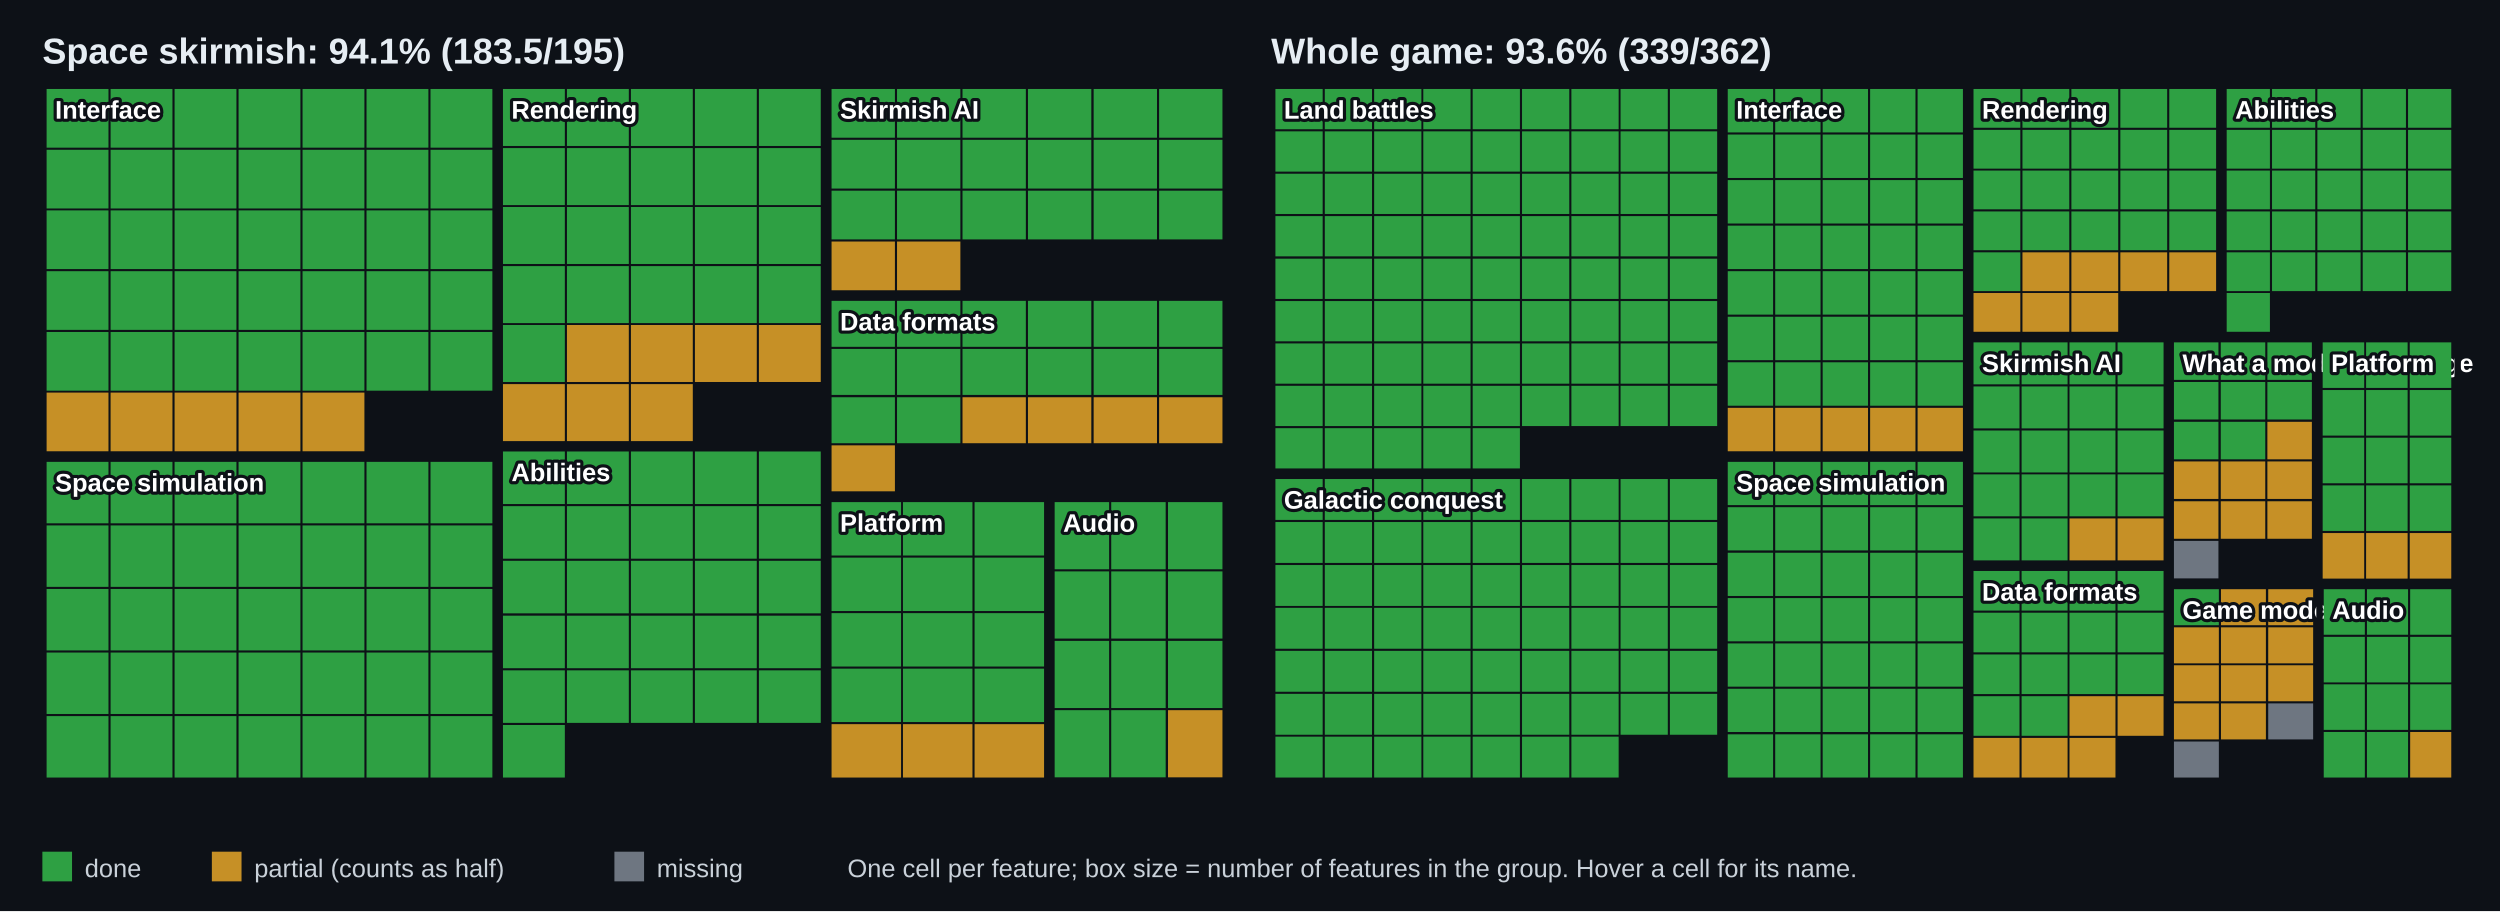
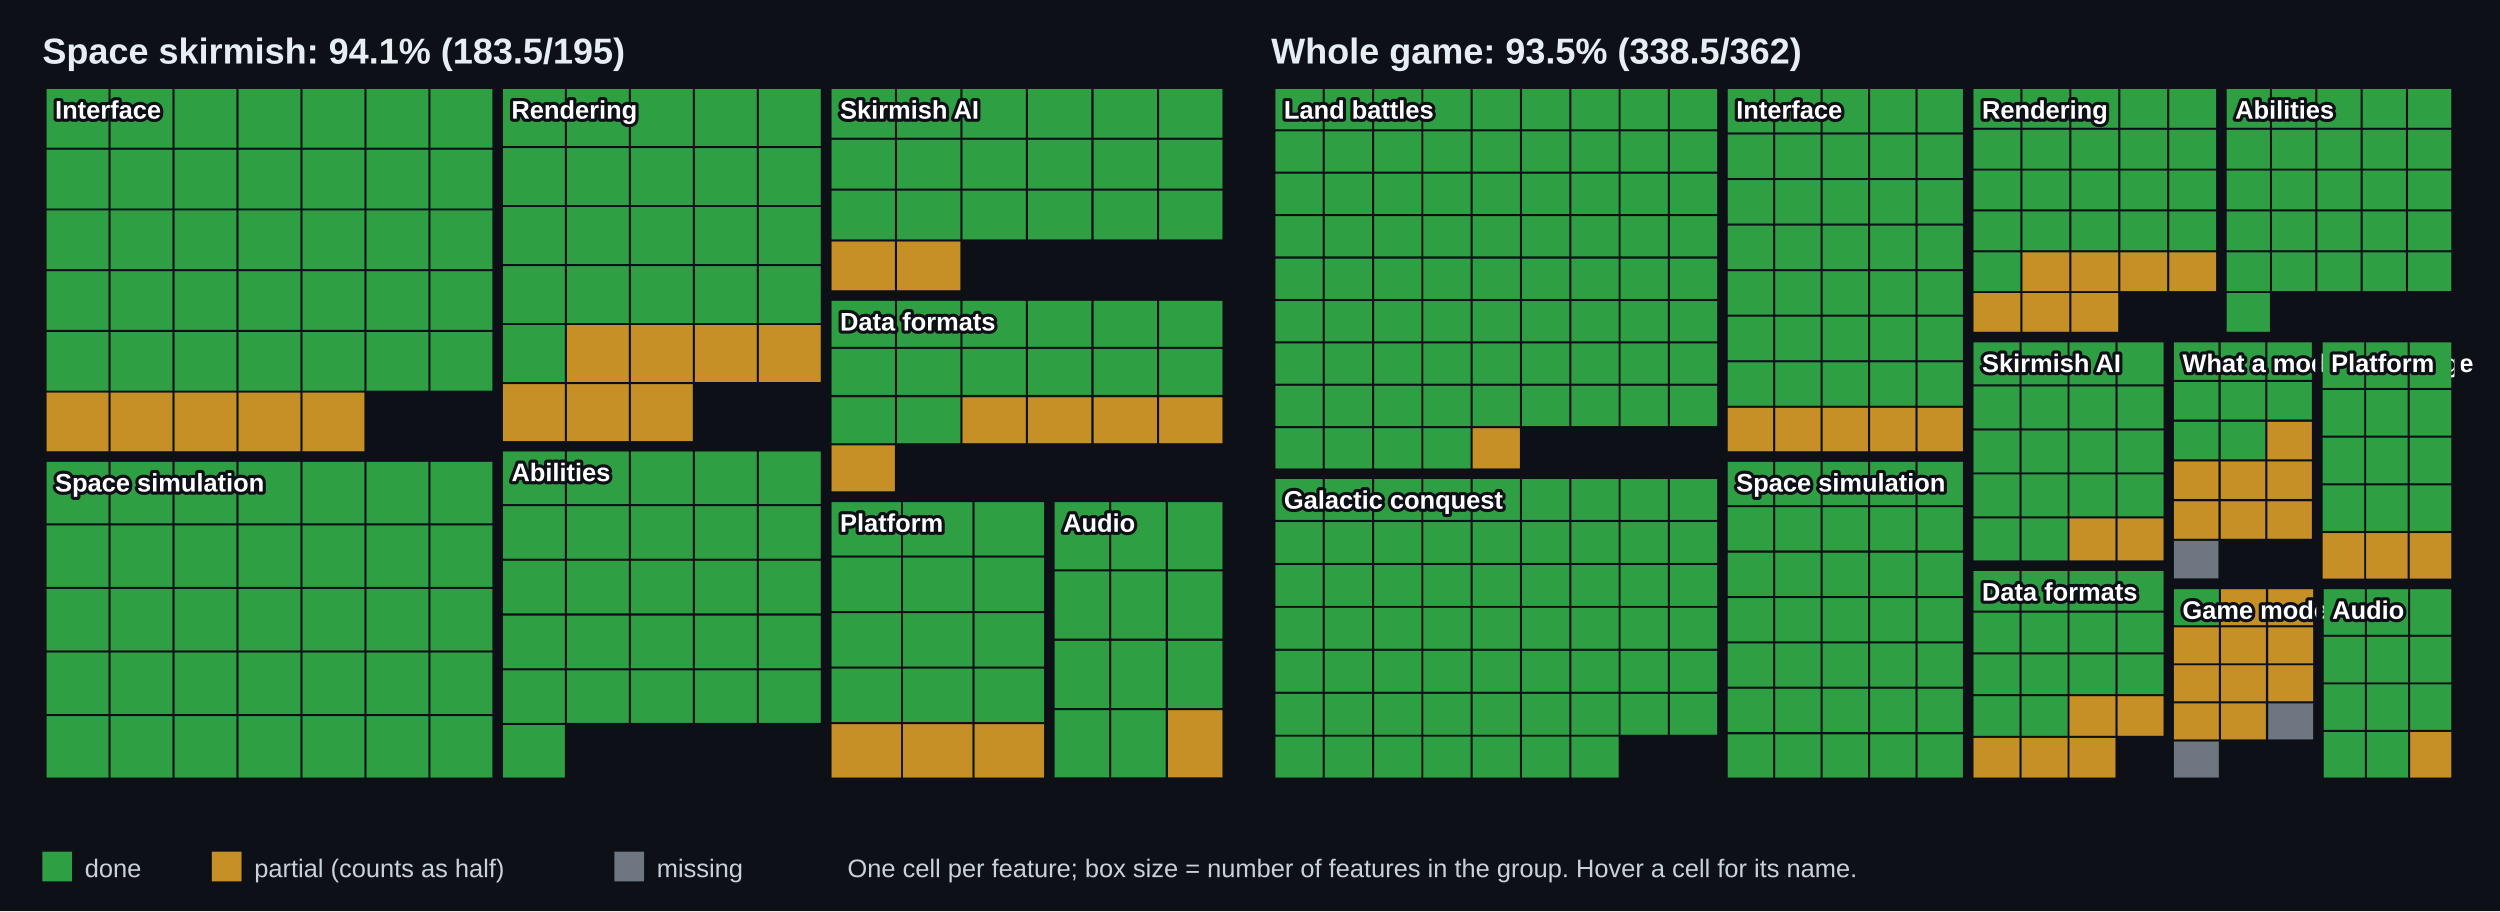
<svg xmlns="http://www.w3.org/2000/svg" viewBox="0 0 1180 430" width="1180" height="430" font-family="Segoe UI, Arial, sans-serif">
  <style>.title{font-size:17px;font-weight:700;fill:#e6edf3}.lab{font-size:12px;font-weight:700;fill:#fff}.lab.bg{stroke:#0d1117;stroke-width:3px;stroke-linejoin:round}.key{font-size:12px;fill:#c9d1d9}</style>
  <rect width="1180" height="430" fill="#0d1117" />
  <text x="20" y="30" class="title">Space skirmish: 94.1% (183.5/195)</text>
  <rect x="20" y="40" width="560" height="330" fill="#0d1117" />
  <rect x="22.0" y="42.0" width="29.2" height="27.7" fill="#2ea043" />
  <rect x="52.2" y="42.0" width="29.2" height="27.7" fill="#2ea043" />
  <rect x="82.4" y="42.0" width="29.2" height="27.7" fill="#2ea043" />
  <rect x="112.6" y="42.0" width="29.2" height="27.7" fill="#2ea043" />
  <rect x="142.8" y="42.0" width="29.2" height="27.7" fill="#2ea043" />
  <rect x="173.0" y="42.0" width="29.2" height="27.7" fill="#2ea043" />
  <rect x="203.2" y="42.0" width="29.2" height="27.7" fill="#2ea043" />
  <rect x="22.0" y="70.7" width="29.2" height="27.7" fill="#2ea043" />
  <rect x="52.2" y="70.7" width="29.2" height="27.7" fill="#2ea043" />
  <rect x="82.4" y="70.7" width="29.2" height="27.7" fill="#2ea043" />
  <rect x="112.6" y="70.7" width="29.2" height="27.7" fill="#2ea043" />
  <rect x="142.8" y="70.7" width="29.2" height="27.7" fill="#2ea043" />
  <rect x="173.0" y="70.7" width="29.2" height="27.7" fill="#2ea043" />
  <rect x="203.2" y="70.7" width="29.2" height="27.7" fill="#2ea043" />
  <rect x="22.0" y="99.3" width="29.2" height="27.7" fill="#2ea043" />
  <rect x="52.2" y="99.3" width="29.2" height="27.7" fill="#2ea043" />
  <rect x="82.4" y="99.3" width="29.2" height="27.7" fill="#2ea043" />
  <rect x="112.6" y="99.3" width="29.2" height="27.7" fill="#2ea043" />
  <rect x="142.8" y="99.3" width="29.2" height="27.7" fill="#2ea043" />
  <rect x="173.0" y="99.3" width="29.2" height="27.7" fill="#2ea043" />
  <rect x="203.2" y="99.3" width="29.2" height="27.7" fill="#2ea043" />
  <rect x="22.0" y="128.0" width="29.2" height="27.7" fill="#2ea043" />
  <rect x="52.2" y="128.0" width="29.2" height="27.7" fill="#2ea043" />
  <rect x="82.4" y="128.0" width="29.2" height="27.7" fill="#2ea043" />
  <rect x="112.6" y="128.0" width="29.2" height="27.7" fill="#2ea043" />
  <rect x="142.8" y="128.0" width="29.2" height="27.7" fill="#2ea043" />
  <rect x="173.0" y="128.0" width="29.2" height="27.7" fill="#2ea043" />
  <rect x="203.2" y="128.0" width="29.2" height="27.7" fill="#2ea043" />
  <rect x="22.0" y="156.7" width="29.2" height="27.7" fill="#2ea043" />
  <rect x="52.2" y="156.7" width="29.2" height="27.7" fill="#2ea043" />
  <rect x="82.4" y="156.7" width="29.2" height="27.7" fill="#2ea043" />
  <rect x="112.6" y="156.7" width="29.2" height="27.7" fill="#2ea043" />
  <rect x="142.8" y="156.7" width="29.2" height="27.7" fill="#2ea043" />
  <rect x="173.0" y="156.7" width="29.2" height="27.7" fill="#2ea043" />
  <rect x="203.2" y="156.7" width="29.2" height="27.7" fill="#2ea043" />
  <rect x="22.0" y="185.3" width="29.2" height="27.7" fill="#c69026" />
  <rect x="52.2" y="185.3" width="29.2" height="27.7" fill="#c69026" />
  <rect x="82.4" y="185.3" width="29.2" height="27.7" fill="#c69026" />
  <rect x="112.6" y="185.3" width="29.2" height="27.7" fill="#c69026" />
  <rect x="142.8" y="185.3" width="29.2" height="27.7" fill="#c69026" />
  <rect x="20.0" y="40.0" width="215.4" height="176.0" fill="none" stroke="#0d1117" stroke-width="3" />
  <text x="26.0" y="56.0" class="lab bg">Interface</text>
  <text x="26.0" y="56.0" class="lab">Interface</text>
  <rect x="22.0" y="218.0" width="29.2" height="29.0" fill="#2ea043" />
  <rect x="52.2" y="218.0" width="29.2" height="29.0" fill="#2ea043" />
  <rect x="82.4" y="218.0" width="29.2" height="29.0" fill="#2ea043" />
  <rect x="112.6" y="218.0" width="29.2" height="29.0" fill="#2ea043" />
  <rect x="142.8" y="218.0" width="29.2" height="29.0" fill="#2ea043" />
  <rect x="173.0" y="218.0" width="29.2" height="29.0" fill="#2ea043" />
  <rect x="203.2" y="218.0" width="29.2" height="29.0" fill="#2ea043" />
  <rect x="22.0" y="248.0" width="29.2" height="29.0" fill="#2ea043" />
  <rect x="52.2" y="248.0" width="29.2" height="29.0" fill="#2ea043" />
  <rect x="82.4" y="248.0" width="29.2" height="29.0" fill="#2ea043" />
  <rect x="112.6" y="248.0" width="29.2" height="29.0" fill="#2ea043" />
  <rect x="142.8" y="248.0" width="29.2" height="29.0" fill="#2ea043" />
  <rect x="173.0" y="248.0" width="29.2" height="29.0" fill="#2ea043" />
  <rect x="203.2" y="248.0" width="29.2" height="29.0" fill="#2ea043" />
  <rect x="22.0" y="278.0" width="29.2" height="29.0" fill="#2ea043" />
  <rect x="52.2" y="278.0" width="29.2" height="29.0" fill="#2ea043" />
  <rect x="82.4" y="278.0" width="29.2" height="29.0" fill="#2ea043" />
  <rect x="112.6" y="278.0" width="29.2" height="29.0" fill="#2ea043" />
  <rect x="142.8" y="278.0" width="29.2" height="29.0" fill="#2ea043" />
  <rect x="173.0" y="278.0" width="29.2" height="29.0" fill="#2ea043" />
  <rect x="203.2" y="278.0" width="29.2" height="29.0" fill="#2ea043" />
  <rect x="22.0" y="308.0" width="29.2" height="29.0" fill="#2ea043" />
  <rect x="52.2" y="308.0" width="29.2" height="29.0" fill="#2ea043" />
  <rect x="82.4" y="308.0" width="29.2" height="29.0" fill="#2ea043" />
  <rect x="112.6" y="308.0" width="29.2" height="29.0" fill="#2ea043" />
  <rect x="142.8" y="308.0" width="29.2" height="29.0" fill="#2ea043" />
  <rect x="173.0" y="308.0" width="29.2" height="29.0" fill="#2ea043" />
  <rect x="203.2" y="308.0" width="29.2" height="29.0" fill="#2ea043" />
  <rect x="22.0" y="338.0" width="29.2" height="29.0" fill="#2ea043" />
  <rect x="52.2" y="338.0" width="29.2" height="29.0" fill="#2ea043" />
  <rect x="82.4" y="338.0" width="29.2" height="29.0" fill="#2ea043" />
  <rect x="112.6" y="338.0" width="29.2" height="29.0" fill="#2ea043" />
  <rect x="142.8" y="338.0" width="29.2" height="29.0" fill="#2ea043" />
  <rect x="173.0" y="338.0" width="29.2" height="29.0" fill="#2ea043" />
  <rect x="203.2" y="338.0" width="29.2" height="29.0" fill="#2ea043" />
  <rect x="20.0" y="216.0" width="215.4" height="154.0" fill="none" stroke="#0d1117" stroke-width="3" />
  <text x="26.0" y="232.0" class="lab bg">Space simulation</text>
  <text x="26.0" y="232.0" class="lab">Space simulation</text>
  <rect x="237.4" y="42.0" width="29.2" height="26.9" fill="#2ea043" />
  <rect x="267.6" y="42.0" width="29.2" height="26.9" fill="#2ea043" />
  <rect x="297.8" y="42.0" width="29.2" height="26.9" fill="#2ea043" />
  <rect x="328.0" y="42.0" width="29.2" height="26.9" fill="#2ea043" />
  <rect x="358.2" y="42.0" width="29.2" height="26.9" fill="#2ea043" />
  <rect x="237.4" y="69.9" width="29.2" height="26.9" fill="#2ea043" />
  <rect x="267.6" y="69.9" width="29.2" height="26.9" fill="#2ea043" />
  <rect x="297.8" y="69.9" width="29.2" height="26.9" fill="#2ea043" />
  <rect x="328.0" y="69.9" width="29.2" height="26.9" fill="#2ea043" />
  <rect x="358.2" y="69.9" width="29.2" height="26.9" fill="#2ea043" />
  <rect x="237.4" y="97.7" width="29.2" height="26.9" fill="#2ea043" />
  <rect x="267.6" y="97.7" width="29.2" height="26.9" fill="#2ea043" />
  <rect x="297.8" y="97.7" width="29.2" height="26.9" fill="#2ea043" />
  <rect x="328.0" y="97.7" width="29.2" height="26.9" fill="#2ea043" />
  <rect x="358.2" y="97.7" width="29.2" height="26.9" fill="#2ea043" />
  <rect x="237.4" y="125.6" width="29.2" height="26.9" fill="#2ea043" />
  <rect x="267.6" y="125.6" width="29.2" height="26.9" fill="#2ea043" />
  <rect x="297.8" y="125.6" width="29.2" height="26.9" fill="#2ea043" />
  <rect x="328.0" y="125.6" width="29.2" height="26.9" fill="#2ea043" />
  <rect x="358.2" y="125.6" width="29.2" height="26.9" fill="#2ea043" />
  <rect x="237.4" y="153.4" width="29.2" height="26.9" fill="#2ea043" />
  <rect x="267.6" y="153.4" width="29.2" height="26.9" fill="#c69026" />
  <rect x="297.8" y="153.4" width="29.2" height="26.9" fill="#c69026" />
  <rect x="328.0" y="153.4" width="29.2" height="26.9" fill="#c69026" />
  <rect x="358.2" y="153.4" width="29.2" height="26.9" fill="#c69026" />
  <rect x="237.4" y="181.3" width="29.2" height="26.9" fill="#c69026" />
  <rect x="267.6" y="181.3" width="29.2" height="26.9" fill="#c69026" />
  <rect x="297.8" y="181.3" width="29.2" height="26.9" fill="#c69026" />
  <rect x="235.4" y="40.0" width="155.1" height="171.1" fill="none" stroke="#0d1117" stroke-width="3" />
  <text x="241.4" y="56.0" class="lab bg">Rendering</text>
  <text x="241.4" y="56.0" class="lab">Rendering</text>
  <rect x="237.4" y="213.1" width="29.2" height="24.8" fill="#2ea043" />
  <rect x="267.6" y="213.1" width="29.2" height="24.8" fill="#2ea043" />
  <rect x="297.8" y="213.1" width="29.2" height="24.8" fill="#2ea043" />
  <rect x="328.0" y="213.1" width="29.2" height="24.8" fill="#2ea043" />
  <rect x="358.2" y="213.1" width="29.2" height="24.8" fill="#2ea043" />
  <rect x="237.4" y="238.9" width="29.2" height="24.8" fill="#2ea043" />
  <rect x="267.6" y="238.9" width="29.2" height="24.8" fill="#2ea043" />
  <rect x="297.8" y="238.9" width="29.2" height="24.8" fill="#2ea043" />
  <rect x="328.0" y="238.9" width="29.2" height="24.8" fill="#2ea043" />
  <rect x="358.2" y="238.9" width="29.2" height="24.8" fill="#2ea043" />
  <rect x="237.4" y="264.7" width="29.2" height="24.8" fill="#2ea043" />
  <rect x="267.6" y="264.7" width="29.2" height="24.8" fill="#2ea043" />
  <rect x="297.8" y="264.7" width="29.2" height="24.8" fill="#2ea043" />
  <rect x="328.0" y="264.7" width="29.2" height="24.8" fill="#2ea043" />
  <rect x="358.2" y="264.7" width="29.2" height="24.8" fill="#2ea043" />
  <rect x="237.4" y="290.6" width="29.2" height="24.8" fill="#2ea043" />
  <rect x="267.6" y="290.6" width="29.2" height="24.8" fill="#2ea043" />
  <rect x="297.8" y="290.6" width="29.2" height="24.8" fill="#2ea043" />
  <rect x="328.0" y="290.6" width="29.2" height="24.8" fill="#2ea043" />
  <rect x="358.2" y="290.6" width="29.2" height="24.8" fill="#2ea043" />
  <rect x="237.4" y="316.4" width="29.2" height="24.8" fill="#2ea043" />
  <rect x="267.6" y="316.4" width="29.2" height="24.8" fill="#2ea043" />
  <rect x="297.8" y="316.4" width="29.2" height="24.8" fill="#2ea043" />
  <rect x="328.0" y="316.4" width="29.2" height="24.8" fill="#2ea043" />
  <rect x="358.2" y="316.4" width="29.2" height="24.8" fill="#2ea043" />
  <rect x="237.4" y="342.2" width="29.2" height="24.8" fill="#2ea043" />
  <rect x="235.4" y="211.1" width="155.1" height="158.9" fill="none" stroke="#0d1117" stroke-width="3" />
  <text x="241.4" y="227.1" class="lab bg">Abilities</text>
  <text x="241.4" y="227.1" class="lab">Abilities</text>
  <rect x="392.5" y="42.0" width="29.9" height="23.0" fill="#2ea043" />
  <rect x="423.4" y="42.0" width="29.9" height="23.0" fill="#2ea043" />
  <rect x="454.3" y="42.0" width="29.9" height="23.0" fill="#2ea043" />
  <rect x="485.2" y="42.0" width="29.9" height="23.0" fill="#2ea043" />
  <rect x="516.2" y="42.0" width="29.9" height="23.0" fill="#2ea043" />
  <rect x="547.1" y="42.0" width="29.9" height="23.0" fill="#2ea043" />
  <rect x="392.5" y="66.0" width="29.9" height="23.0" fill="#2ea043" />
  <rect x="423.4" y="66.0" width="29.9" height="23.0" fill="#2ea043" />
  <rect x="454.3" y="66.0" width="29.9" height="23.0" fill="#2ea043" />
  <rect x="485.2" y="66.0" width="29.9" height="23.0" fill="#2ea043" />
  <rect x="516.2" y="66.0" width="29.9" height="23.0" fill="#2ea043" />
  <rect x="547.1" y="66.0" width="29.9" height="23.0" fill="#2ea043" />
  <rect x="392.5" y="90.0" width="29.9" height="23.0" fill="#2ea043" />
  <rect x="423.4" y="90.0" width="29.9" height="23.0" fill="#2ea043" />
  <rect x="454.3" y="90.0" width="29.9" height="23.0" fill="#2ea043" />
  <rect x="485.2" y="90.0" width="29.9" height="23.0" fill="#2ea043" />
  <rect x="516.2" y="90.0" width="29.9" height="23.0" fill="#2ea043" />
  <rect x="547.1" y="90.0" width="29.9" height="23.0" fill="#2ea043" />
  <rect x="392.5" y="114.0" width="29.9" height="23.0" fill="#c69026" />
  <rect x="423.4" y="114.0" width="29.9" height="23.0" fill="#c69026" />
  <rect x="390.5" y="40.0" width="189.5" height="100.0" fill="none" stroke="#0d1117" stroke-width="3" />
  <text x="396.5" y="56.0" class="lab bg">Skirmish AI</text>
  <text x="396.5" y="56.0" class="lab">Skirmish AI</text>
  <rect x="392.5" y="142.0" width="29.9" height="21.7" fill="#2ea043" />
  <rect x="423.4" y="142.0" width="29.9" height="21.7" fill="#2ea043" />
  <rect x="454.3" y="142.0" width="29.9" height="21.7" fill="#2ea043" />
  <rect x="485.2" y="142.0" width="29.9" height="21.7" fill="#2ea043" />
  <rect x="516.2" y="142.0" width="29.9" height="21.7" fill="#2ea043" />
  <rect x="547.1" y="142.0" width="29.9" height="21.7" fill="#2ea043" />
  <rect x="392.5" y="164.7" width="29.9" height="21.7" fill="#2ea043" />
  <rect x="423.4" y="164.7" width="29.9" height="21.7" fill="#2ea043" />
  <rect x="454.3" y="164.7" width="29.9" height="21.7" fill="#2ea043" />
  <rect x="485.2" y="164.7" width="29.9" height="21.7" fill="#2ea043" />
  <rect x="516.2" y="164.7" width="29.9" height="21.7" fill="#2ea043" />
  <rect x="547.1" y="164.7" width="29.9" height="21.7" fill="#2ea043" />
  <rect x="392.5" y="187.5" width="29.9" height="21.7" fill="#2ea043" />
  <rect x="423.4" y="187.5" width="29.9" height="21.7" fill="#2ea043" />
  <rect x="454.3" y="187.5" width="29.9" height="21.7" fill="#c69026" />
  <rect x="485.2" y="187.5" width="29.9" height="21.7" fill="#c69026" />
  <rect x="516.2" y="187.5" width="29.9" height="21.7" fill="#c69026" />
  <rect x="547.1" y="187.5" width="29.9" height="21.7" fill="#c69026" />
  <rect x="392.5" y="210.2" width="29.9" height="21.7" fill="#c69026" />
  <rect x="390.5" y="140.0" width="189.5" height="95.0" fill="none" stroke="#0d1117" stroke-width="3" />
  <text x="396.5" y="156.0" class="lab bg">Data formats</text>
  <text x="396.5" y="156.0" class="lab">Data formats</text>
  <rect x="392.5" y="237.0" width="32.8" height="25.2" fill="#2ea043" />
  <rect x="426.2" y="237.0" width="32.8" height="25.2" fill="#2ea043" />
  <rect x="460.0" y="237.0" width="32.8" height="25.2" fill="#2ea043" />
  <rect x="392.5" y="263.2" width="32.8" height="25.2" fill="#2ea043" />
  <rect x="426.2" y="263.2" width="32.8" height="25.2" fill="#2ea043" />
  <rect x="460.0" y="263.2" width="32.8" height="25.2" fill="#2ea043" />
  <rect x="392.5" y="289.4" width="32.8" height="25.2" fill="#2ea043" />
  <rect x="426.2" y="289.4" width="32.8" height="25.2" fill="#2ea043" />
  <rect x="460.0" y="289.4" width="32.8" height="25.2" fill="#2ea043" />
  <rect x="392.5" y="315.6" width="32.8" height="25.2" fill="#2ea043" />
  <rect x="426.2" y="315.6" width="32.8" height="25.2" fill="#2ea043" />
  <rect x="460.0" y="315.6" width="32.8" height="25.2" fill="#2ea043" />
  <rect x="392.5" y="341.8" width="32.8" height="25.2" fill="#c69026" />
  <rect x="426.2" y="341.8" width="32.8" height="25.2" fill="#c69026" />
  <rect x="460.0" y="341.8" width="32.8" height="25.2" fill="#c69026" />
  <rect x="390.5" y="235.0" width="105.3" height="135.0" fill="none" stroke="#0d1117" stroke-width="3" />
  <text x="396.5" y="251.0" class="lab bg">Platform</text>
  <text x="396.5" y="251.0" class="lab">Platform</text>
  <rect x="497.8" y="237.0" width="25.7" height="31.7" fill="#2ea043" />
  <rect x="524.5" y="237.0" width="25.7" height="31.7" fill="#2ea043" />
  <rect x="551.3" y="237.0" width="25.7" height="31.7" fill="#2ea043" />
  <rect x="497.8" y="269.7" width="25.7" height="31.7" fill="#2ea043" />
  <rect x="524.5" y="269.7" width="25.7" height="31.7" fill="#2ea043" />
  <rect x="551.3" y="269.7" width="25.7" height="31.7" fill="#2ea043" />
  <rect x="497.8" y="302.5" width="25.7" height="31.7" fill="#2ea043" />
  <rect x="524.5" y="302.5" width="25.7" height="31.7" fill="#2ea043" />
  <rect x="551.3" y="302.5" width="25.7" height="31.7" fill="#2ea043" />
  <rect x="497.8" y="335.2" width="25.7" height="31.7" fill="#2ea043" />
  <rect x="524.5" y="335.2" width="25.7" height="31.7" fill="#2ea043" />
  <rect x="551.3" y="335.2" width="25.7" height="31.7" fill="#c69026" />
  <rect x="495.8" y="235.0" width="84.2" height="135.0" fill="none" stroke="#0d1117" stroke-width="3" />
  <text x="501.8" y="251.0" class="lab bg">Audio</text>
  <text x="501.8" y="251.0" class="lab">Audio</text>
-   <text x="600" y="30" class="title">Whole game: 93.6% (339/362)</text>
+   <text x="600" y="30" class="title">Whole game: 93.5% (338.5/362)</text>
  <rect x="600" y="40" width="560" height="330" fill="#0d1117" />
  <rect x="602.0" y="42.0" width="22.3" height="19.0" fill="#2ea043" />
  <rect x="625.3" y="42.0" width="22.3" height="19.0" fill="#2ea043" />
  <rect x="648.6" y="42.0" width="22.3" height="19.0" fill="#2ea043" />
  <rect x="671.8" y="42.0" width="22.3" height="19.0" fill="#2ea043" />
  <rect x="695.1" y="42.0" width="22.3" height="19.0" fill="#2ea043" />
  <rect x="718.4" y="42.0" width="22.3" height="19.0" fill="#2ea043" />
  <rect x="741.7" y="42.0" width="22.3" height="19.0" fill="#2ea043" />
  <rect x="764.9" y="42.0" width="22.3" height="19.0" fill="#2ea043" />
  <rect x="788.2" y="42.0" width="22.3" height="19.0" fill="#2ea043" />
  <rect x="602.0" y="62.0" width="22.3" height="19.0" fill="#2ea043" />
  <rect x="625.3" y="62.0" width="22.3" height="19.0" fill="#2ea043" />
  <rect x="648.6" y="62.0" width="22.3" height="19.0" fill="#2ea043" />
  <rect x="671.8" y="62.0" width="22.3" height="19.0" fill="#2ea043" />
  <rect x="695.1" y="62.0" width="22.3" height="19.0" fill="#2ea043" />
  <rect x="718.4" y="62.0" width="22.3" height="19.0" fill="#2ea043" />
  <rect x="741.7" y="62.0" width="22.3" height="19.0" fill="#2ea043" />
  <rect x="764.9" y="62.0" width="22.3" height="19.0" fill="#2ea043" />
  <rect x="788.2" y="62.0" width="22.3" height="19.0" fill="#2ea043" />
  <rect x="602.0" y="82.0" width="22.3" height="19.0" fill="#2ea043" />
  <rect x="625.3" y="82.0" width="22.3" height="19.0" fill="#2ea043" />
  <rect x="648.6" y="82.0" width="22.3" height="19.0" fill="#2ea043" />
  <rect x="671.8" y="82.0" width="22.3" height="19.0" fill="#2ea043" />
  <rect x="695.1" y="82.0" width="22.3" height="19.0" fill="#2ea043" />
  <rect x="718.4" y="82.0" width="22.3" height="19.0" fill="#2ea043" />
  <rect x="741.7" y="82.0" width="22.3" height="19.0" fill="#2ea043" />
  <rect x="764.9" y="82.0" width="22.3" height="19.0" fill="#2ea043" />
  <rect x="788.2" y="82.0" width="22.3" height="19.0" fill="#2ea043" />
  <rect x="602.0" y="102.0" width="22.3" height="19.0" fill="#2ea043" />
  <rect x="625.3" y="102.0" width="22.3" height="19.0" fill="#2ea043" />
  <rect x="648.6" y="102.0" width="22.3" height="19.0" fill="#2ea043" />
  <rect x="671.8" y="102.0" width="22.3" height="19.0" fill="#2ea043" />
  <rect x="695.1" y="102.0" width="22.3" height="19.0" fill="#2ea043" />
  <rect x="718.4" y="102.0" width="22.3" height="19.0" fill="#2ea043" />
  <rect x="741.7" y="102.0" width="22.3" height="19.0" fill="#2ea043" />
  <rect x="764.9" y="102.0" width="22.3" height="19.0" fill="#2ea043" />
  <rect x="788.2" y="102.0" width="22.3" height="19.0" fill="#2ea043" />
  <rect x="602.0" y="122.1" width="22.3" height="19.0" fill="#2ea043" />
  <rect x="625.3" y="122.1" width="22.3" height="19.0" fill="#2ea043" />
  <rect x="648.6" y="122.1" width="22.3" height="19.0" fill="#2ea043" />
  <rect x="671.8" y="122.1" width="22.3" height="19.0" fill="#2ea043" />
  <rect x="695.1" y="122.1" width="22.3" height="19.0" fill="#2ea043" />
  <rect x="718.4" y="122.1" width="22.3" height="19.0" fill="#2ea043" />
  <rect x="741.7" y="122.1" width="22.3" height="19.0" fill="#2ea043" />
  <rect x="764.9" y="122.1" width="22.3" height="19.0" fill="#2ea043" />
  <rect x="788.2" y="122.1" width="22.3" height="19.0" fill="#2ea043" />
  <rect x="602.0" y="142.1" width="22.3" height="19.0" fill="#2ea043" />
  <rect x="625.3" y="142.1" width="22.3" height="19.0" fill="#2ea043" />
  <rect x="648.6" y="142.1" width="22.3" height="19.0" fill="#2ea043" />
  <rect x="671.8" y="142.1" width="22.3" height="19.0" fill="#2ea043" />
  <rect x="695.1" y="142.1" width="22.3" height="19.0" fill="#2ea043" />
  <rect x="718.4" y="142.1" width="22.3" height="19.0" fill="#2ea043" />
  <rect x="741.7" y="142.1" width="22.3" height="19.0" fill="#2ea043" />
  <rect x="764.9" y="142.1" width="22.3" height="19.0" fill="#2ea043" />
  <rect x="788.2" y="142.1" width="22.3" height="19.0" fill="#2ea043" />
  <rect x="602.0" y="162.1" width="22.3" height="19.0" fill="#2ea043" />
  <rect x="625.3" y="162.1" width="22.3" height="19.0" fill="#2ea043" />
  <rect x="648.6" y="162.1" width="22.3" height="19.0" fill="#2ea043" />
  <rect x="671.8" y="162.1" width="22.3" height="19.0" fill="#2ea043" />
  <rect x="695.1" y="162.1" width="22.3" height="19.0" fill="#2ea043" />
  <rect x="718.4" y="162.1" width="22.3" height="19.0" fill="#2ea043" />
  <rect x="741.7" y="162.1" width="22.3" height="19.0" fill="#2ea043" />
  <rect x="764.9" y="162.1" width="22.3" height="19.0" fill="#2ea043" />
  <rect x="788.2" y="162.1" width="22.3" height="19.0" fill="#2ea043" />
  <rect x="602.0" y="182.1" width="22.3" height="19.0" fill="#2ea043" />
  <rect x="625.3" y="182.1" width="22.3" height="19.0" fill="#2ea043" />
  <rect x="648.6" y="182.1" width="22.3" height="19.0" fill="#2ea043" />
  <rect x="671.8" y="182.1" width="22.3" height="19.0" fill="#2ea043" />
  <rect x="695.1" y="182.1" width="22.3" height="19.0" fill="#2ea043" />
  <rect x="718.4" y="182.1" width="22.3" height="19.0" fill="#2ea043" />
  <rect x="741.7" y="182.1" width="22.3" height="19.0" fill="#2ea043" />
  <rect x="764.9" y="182.1" width="22.3" height="19.0" fill="#2ea043" />
  <rect x="788.2" y="182.1" width="22.3" height="19.0" fill="#2ea043" />
  <rect x="602.0" y="202.1" width="22.3" height="19.0" fill="#2ea043" />
  <rect x="625.3" y="202.1" width="22.3" height="19.0" fill="#2ea043" />
  <rect x="648.6" y="202.1" width="22.3" height="19.0" fill="#2ea043" />
  <rect x="671.8" y="202.1" width="22.3" height="19.0" fill="#2ea043" />
-   <rect x="695.1" y="202.1" width="22.3" height="19.0" fill="#2ea043" />
+   <rect x="695.1" y="202.1" width="22.3" height="19.0" fill="#c69026" />
  <rect x="600.0" y="40.0" width="213.5" height="184.1" fill="none" stroke="#0d1117" stroke-width="3" />
  <text x="606.0" y="56.0" class="lab bg">Land battles</text>
  <text x="606.0" y="56.0" class="lab">Land battles</text>
  <rect x="602.0" y="226.1" width="22.3" height="19.3" fill="#2ea043" />
  <rect x="625.3" y="226.1" width="22.3" height="19.3" fill="#2ea043" />
  <rect x="648.6" y="226.1" width="22.3" height="19.3" fill="#2ea043" />
  <rect x="671.8" y="226.1" width="22.3" height="19.3" fill="#2ea043" />
  <rect x="695.1" y="226.1" width="22.3" height="19.3" fill="#2ea043" />
  <rect x="718.4" y="226.1" width="22.3" height="19.3" fill="#2ea043" />
  <rect x="741.7" y="226.1" width="22.3" height="19.3" fill="#2ea043" />
  <rect x="764.9" y="226.1" width="22.3" height="19.3" fill="#2ea043" />
  <rect x="788.2" y="226.1" width="22.3" height="19.3" fill="#2ea043" />
  <rect x="602.0" y="246.4" width="22.3" height="19.3" fill="#2ea043" />
  <rect x="625.3" y="246.4" width="22.3" height="19.3" fill="#2ea043" />
  <rect x="648.6" y="246.4" width="22.3" height="19.3" fill="#2ea043" />
  <rect x="671.8" y="246.4" width="22.3" height="19.3" fill="#2ea043" />
  <rect x="695.1" y="246.4" width="22.3" height="19.3" fill="#2ea043" />
  <rect x="718.4" y="246.4" width="22.3" height="19.3" fill="#2ea043" />
  <rect x="741.7" y="246.4" width="22.3" height="19.3" fill="#2ea043" />
  <rect x="764.9" y="246.4" width="22.3" height="19.3" fill="#2ea043" />
  <rect x="788.2" y="246.4" width="22.3" height="19.3" fill="#2ea043" />
  <rect x="602.0" y="266.7" width="22.3" height="19.3" fill="#2ea043" />
  <rect x="625.3" y="266.7" width="22.3" height="19.3" fill="#2ea043" />
  <rect x="648.6" y="266.7" width="22.3" height="19.3" fill="#2ea043" />
  <rect x="671.8" y="266.7" width="22.3" height="19.3" fill="#2ea043" />
  <rect x="695.1" y="266.7" width="22.3" height="19.3" fill="#2ea043" />
  <rect x="718.4" y="266.7" width="22.3" height="19.3" fill="#2ea043" />
  <rect x="741.7" y="266.7" width="22.3" height="19.3" fill="#2ea043" />
  <rect x="764.9" y="266.7" width="22.3" height="19.3" fill="#2ea043" />
  <rect x="788.2" y="266.7" width="22.3" height="19.3" fill="#2ea043" />
  <rect x="602.0" y="286.9" width="22.3" height="19.3" fill="#2ea043" />
  <rect x="625.3" y="286.9" width="22.3" height="19.3" fill="#2ea043" />
  <rect x="648.6" y="286.9" width="22.3" height="19.3" fill="#2ea043" />
  <rect x="671.8" y="286.9" width="22.3" height="19.3" fill="#2ea043" />
  <rect x="695.1" y="286.9" width="22.3" height="19.3" fill="#2ea043" />
  <rect x="718.4" y="286.9" width="22.3" height="19.3" fill="#2ea043" />
  <rect x="741.7" y="286.9" width="22.3" height="19.3" fill="#2ea043" />
  <rect x="764.9" y="286.9" width="22.3" height="19.3" fill="#2ea043" />
  <rect x="788.2" y="286.9" width="22.3" height="19.3" fill="#2ea043" />
  <rect x="602.0" y="307.2" width="22.3" height="19.3" fill="#2ea043" />
  <rect x="625.3" y="307.2" width="22.3" height="19.3" fill="#2ea043" />
  <rect x="648.6" y="307.2" width="22.3" height="19.3" fill="#2ea043" />
  <rect x="671.8" y="307.2" width="22.3" height="19.3" fill="#2ea043" />
  <rect x="695.1" y="307.2" width="22.3" height="19.3" fill="#2ea043" />
  <rect x="718.4" y="307.2" width="22.3" height="19.3" fill="#2ea043" />
  <rect x="741.7" y="307.2" width="22.3" height="19.3" fill="#2ea043" />
  <rect x="764.9" y="307.2" width="22.3" height="19.3" fill="#2ea043" />
  <rect x="788.2" y="307.2" width="22.3" height="19.3" fill="#2ea043" />
  <rect x="602.0" y="327.5" width="22.3" height="19.3" fill="#2ea043" />
  <rect x="625.3" y="327.5" width="22.3" height="19.3" fill="#2ea043" />
  <rect x="648.6" y="327.5" width="22.3" height="19.3" fill="#2ea043" />
  <rect x="671.8" y="327.5" width="22.3" height="19.3" fill="#2ea043" />
  <rect x="695.1" y="327.5" width="22.3" height="19.3" fill="#2ea043" />
  <rect x="718.4" y="327.5" width="22.3" height="19.3" fill="#2ea043" />
  <rect x="741.7" y="327.5" width="22.3" height="19.3" fill="#2ea043" />
  <rect x="764.9" y="327.5" width="22.3" height="19.3" fill="#2ea043" />
  <rect x="788.2" y="327.5" width="22.3" height="19.3" fill="#2ea043" />
  <rect x="602.0" y="347.7" width="22.3" height="19.3" fill="#2ea043" />
  <rect x="625.3" y="347.7" width="22.3" height="19.3" fill="#2ea043" />
  <rect x="648.6" y="347.7" width="22.3" height="19.3" fill="#2ea043" />
  <rect x="671.8" y="347.7" width="22.3" height="19.3" fill="#2ea043" />
  <rect x="695.1" y="347.7" width="22.3" height="19.3" fill="#2ea043" />
  <rect x="718.4" y="347.7" width="22.3" height="19.3" fill="#2ea043" />
  <rect x="741.7" y="347.7" width="22.3" height="19.3" fill="#2ea043" />
  <rect x="600.0" y="224.1" width="213.5" height="145.9" fill="none" stroke="#0d1117" stroke-width="3" />
  <text x="606.0" y="240.1" class="lab bg">Galactic conquest</text>
  <text x="606.0" y="240.1" class="lab">Galactic conquest</text>
  <rect x="815.5" y="42.0" width="21.4" height="20.5" fill="#2ea043" />
  <rect x="837.9" y="42.0" width="21.4" height="20.5" fill="#2ea043" />
  <rect x="860.3" y="42.0" width="21.4" height="20.5" fill="#2ea043" />
  <rect x="882.7" y="42.0" width="21.4" height="20.5" fill="#2ea043" />
  <rect x="905.1" y="42.0" width="21.4" height="20.5" fill="#2ea043" />
  <rect x="815.5" y="63.5" width="21.4" height="20.5" fill="#2ea043" />
  <rect x="837.9" y="63.5" width="21.4" height="20.5" fill="#2ea043" />
  <rect x="860.3" y="63.5" width="21.4" height="20.5" fill="#2ea043" />
  <rect x="882.7" y="63.5" width="21.4" height="20.5" fill="#2ea043" />
  <rect x="905.1" y="63.5" width="21.4" height="20.5" fill="#2ea043" />
  <rect x="815.5" y="85.0" width="21.4" height="20.5" fill="#2ea043" />
  <rect x="837.9" y="85.0" width="21.4" height="20.5" fill="#2ea043" />
  <rect x="860.3" y="85.0" width="21.4" height="20.5" fill="#2ea043" />
  <rect x="882.7" y="85.0" width="21.4" height="20.5" fill="#2ea043" />
  <rect x="905.1" y="85.0" width="21.4" height="20.5" fill="#2ea043" />
  <rect x="815.5" y="106.5" width="21.4" height="20.5" fill="#2ea043" />
  <rect x="837.9" y="106.5" width="21.4" height="20.5" fill="#2ea043" />
  <rect x="860.3" y="106.5" width="21.4" height="20.5" fill="#2ea043" />
  <rect x="882.7" y="106.5" width="21.4" height="20.5" fill="#2ea043" />
  <rect x="905.1" y="106.5" width="21.4" height="20.5" fill="#2ea043" />
  <rect x="815.5" y="128.0" width="21.4" height="20.5" fill="#2ea043" />
  <rect x="837.9" y="128.0" width="21.4" height="20.5" fill="#2ea043" />
  <rect x="860.3" y="128.0" width="21.4" height="20.5" fill="#2ea043" />
  <rect x="882.7" y="128.0" width="21.4" height="20.5" fill="#2ea043" />
  <rect x="905.1" y="128.0" width="21.4" height="20.5" fill="#2ea043" />
  <rect x="815.5" y="149.5" width="21.4" height="20.5" fill="#2ea043" />
  <rect x="837.9" y="149.5" width="21.4" height="20.5" fill="#2ea043" />
  <rect x="860.3" y="149.5" width="21.4" height="20.5" fill="#2ea043" />
  <rect x="882.7" y="149.5" width="21.4" height="20.5" fill="#2ea043" />
  <rect x="905.1" y="149.5" width="21.4" height="20.5" fill="#2ea043" />
  <rect x="815.5" y="171.0" width="21.4" height="20.5" fill="#2ea043" />
  <rect x="837.9" y="171.0" width="21.4" height="20.5" fill="#2ea043" />
  <rect x="860.3" y="171.0" width="21.4" height="20.5" fill="#2ea043" />
  <rect x="882.7" y="171.0" width="21.4" height="20.5" fill="#2ea043" />
  <rect x="905.1" y="171.0" width="21.4" height="20.5" fill="#2ea043" />
  <rect x="815.5" y="192.5" width="21.4" height="20.5" fill="#c69026" />
  <rect x="837.9" y="192.5" width="21.4" height="20.5" fill="#c69026" />
  <rect x="860.3" y="192.5" width="21.4" height="20.5" fill="#c69026" />
  <rect x="882.7" y="192.5" width="21.4" height="20.5" fill="#c69026" />
  <rect x="905.1" y="192.5" width="21.4" height="20.5" fill="#c69026" />
  <rect x="813.5" y="40.0" width="116.0" height="176.0" fill="none" stroke="#0d1117" stroke-width="3" />
  <text x="819.5" y="56.0" class="lab bg">Interface</text>
  <text x="819.5" y="56.0" class="lab">Interface</text>
  <rect x="815.5" y="218.0" width="21.4" height="20.4" fill="#2ea043" />
  <rect x="837.9" y="218.0" width="21.4" height="20.4" fill="#2ea043" />
  <rect x="860.3" y="218.0" width="21.4" height="20.4" fill="#2ea043" />
  <rect x="882.7" y="218.0" width="21.4" height="20.4" fill="#2ea043" />
  <rect x="905.1" y="218.0" width="21.4" height="20.4" fill="#2ea043" />
  <rect x="815.5" y="239.4" width="21.4" height="20.4" fill="#2ea043" />
  <rect x="837.9" y="239.4" width="21.4" height="20.4" fill="#2ea043" />
  <rect x="860.3" y="239.4" width="21.4" height="20.4" fill="#2ea043" />
  <rect x="882.7" y="239.4" width="21.4" height="20.4" fill="#2ea043" />
  <rect x="905.1" y="239.4" width="21.4" height="20.4" fill="#2ea043" />
  <rect x="815.5" y="260.9" width="21.4" height="20.4" fill="#2ea043" />
  <rect x="837.9" y="260.9" width="21.4" height="20.4" fill="#2ea043" />
  <rect x="860.3" y="260.9" width="21.4" height="20.4" fill="#2ea043" />
  <rect x="882.7" y="260.9" width="21.4" height="20.4" fill="#2ea043" />
  <rect x="905.1" y="260.9" width="21.4" height="20.4" fill="#2ea043" />
  <rect x="815.5" y="282.3" width="21.4" height="20.4" fill="#2ea043" />
  <rect x="837.9" y="282.3" width="21.4" height="20.4" fill="#2ea043" />
  <rect x="860.3" y="282.3" width="21.4" height="20.4" fill="#2ea043" />
  <rect x="882.7" y="282.3" width="21.4" height="20.4" fill="#2ea043" />
  <rect x="905.1" y="282.3" width="21.4" height="20.4" fill="#2ea043" />
  <rect x="815.5" y="303.7" width="21.4" height="20.4" fill="#2ea043" />
  <rect x="837.9" y="303.7" width="21.4" height="20.4" fill="#2ea043" />
  <rect x="860.3" y="303.7" width="21.4" height="20.4" fill="#2ea043" />
  <rect x="882.7" y="303.7" width="21.4" height="20.4" fill="#2ea043" />
  <rect x="905.1" y="303.7" width="21.4" height="20.4" fill="#2ea043" />
  <rect x="815.5" y="325.1" width="21.4" height="20.4" fill="#2ea043" />
  <rect x="837.9" y="325.1" width="21.4" height="20.4" fill="#2ea043" />
  <rect x="860.3" y="325.1" width="21.4" height="20.4" fill="#2ea043" />
  <rect x="882.7" y="325.1" width="21.4" height="20.4" fill="#2ea043" />
  <rect x="905.1" y="325.1" width="21.4" height="20.4" fill="#2ea043" />
  <rect x="815.5" y="346.6" width="21.4" height="20.4" fill="#2ea043" />
  <rect x="837.9" y="346.6" width="21.4" height="20.4" fill="#2ea043" />
  <rect x="860.3" y="346.6" width="21.4" height="20.4" fill="#2ea043" />
  <rect x="882.7" y="346.6" width="21.4" height="20.4" fill="#2ea043" />
  <rect x="905.1" y="346.6" width="21.4" height="20.4" fill="#2ea043" />
  <rect x="813.5" y="216.0" width="116.0" height="154.0" fill="none" stroke="#0d1117" stroke-width="3" />
  <text x="819.5" y="232.0" class="lab bg">Space simulation</text>
  <text x="819.5" y="232.0" class="lab">Space simulation</text>
  <rect x="931.5" y="42.0" width="22.1" height="18.3" fill="#2ea043" />
  <rect x="954.6" y="42.0" width="22.1" height="18.3" fill="#2ea043" />
  <rect x="977.7" y="42.0" width="22.1" height="18.3" fill="#2ea043" />
  <rect x="1000.8" y="42.0" width="22.1" height="18.3" fill="#2ea043" />
  <rect x="1023.9" y="42.0" width="22.1" height="18.3" fill="#2ea043" />
  <rect x="931.5" y="61.3" width="22.1" height="18.3" fill="#2ea043" />
  <rect x="954.6" y="61.3" width="22.1" height="18.3" fill="#2ea043" />
  <rect x="977.7" y="61.3" width="22.1" height="18.3" fill="#2ea043" />
  <rect x="1000.8" y="61.3" width="22.1" height="18.3" fill="#2ea043" />
  <rect x="1023.9" y="61.3" width="22.1" height="18.3" fill="#2ea043" />
  <rect x="931.5" y="80.5" width="22.1" height="18.3" fill="#2ea043" />
  <rect x="954.6" y="80.5" width="22.1" height="18.3" fill="#2ea043" />
  <rect x="977.7" y="80.5" width="22.1" height="18.3" fill="#2ea043" />
  <rect x="1000.8" y="80.5" width="22.1" height="18.3" fill="#2ea043" />
  <rect x="1023.9" y="80.5" width="22.1" height="18.3" fill="#2ea043" />
  <rect x="931.5" y="99.8" width="22.1" height="18.3" fill="#2ea043" />
  <rect x="954.6" y="99.8" width="22.1" height="18.3" fill="#2ea043" />
  <rect x="977.7" y="99.8" width="22.1" height="18.3" fill="#2ea043" />
  <rect x="1000.8" y="99.8" width="22.1" height="18.3" fill="#2ea043" />
  <rect x="1023.9" y="99.8" width="22.1" height="18.3" fill="#2ea043" />
  <rect x="931.5" y="119.1" width="22.1" height="18.3" fill="#2ea043" />
  <rect x="954.6" y="119.1" width="22.1" height="18.3" fill="#c69026" />
  <rect x="977.7" y="119.1" width="22.1" height="18.3" fill="#c69026" />
  <rect x="1000.8" y="119.1" width="22.1" height="18.3" fill="#c69026" />
  <rect x="1023.9" y="119.1" width="22.1" height="18.3" fill="#c69026" />
  <rect x="931.5" y="138.3" width="22.1" height="18.3" fill="#c69026" />
  <rect x="954.6" y="138.3" width="22.1" height="18.3" fill="#c69026" />
  <rect x="977.7" y="138.3" width="22.1" height="18.3" fill="#c69026" />
  <rect x="929.5" y="40.0" width="119.5" height="119.6" fill="none" stroke="#0d1117" stroke-width="3" />
  <text x="935.5" y="56.0" class="lab bg">Rendering</text>
  <text x="935.5" y="56.0" class="lab">Rendering</text>
  <rect x="1051.0" y="42.0" width="20.4" height="18.3" fill="#2ea043" />
  <rect x="1072.4" y="42.0" width="20.4" height="18.3" fill="#2ea043" />
  <rect x="1093.8" y="42.0" width="20.4" height="18.3" fill="#2ea043" />
  <rect x="1115.2" y="42.0" width="20.4" height="18.3" fill="#2ea043" />
  <rect x="1136.6" y="42.0" width="20.4" height="18.3" fill="#2ea043" />
  <rect x="1051.0" y="61.3" width="20.4" height="18.3" fill="#2ea043" />
  <rect x="1072.4" y="61.3" width="20.4" height="18.3" fill="#2ea043" />
  <rect x="1093.8" y="61.3" width="20.4" height="18.3" fill="#2ea043" />
  <rect x="1115.2" y="61.3" width="20.4" height="18.3" fill="#2ea043" />
  <rect x="1136.6" y="61.3" width="20.4" height="18.3" fill="#2ea043" />
  <rect x="1051.0" y="80.5" width="20.4" height="18.3" fill="#2ea043" />
  <rect x="1072.4" y="80.5" width="20.4" height="18.3" fill="#2ea043" />
  <rect x="1093.8" y="80.5" width="20.4" height="18.3" fill="#2ea043" />
  <rect x="1115.2" y="80.5" width="20.4" height="18.3" fill="#2ea043" />
  <rect x="1136.6" y="80.5" width="20.4" height="18.3" fill="#2ea043" />
  <rect x="1051.0" y="99.8" width="20.4" height="18.3" fill="#2ea043" />
  <rect x="1072.4" y="99.8" width="20.4" height="18.3" fill="#2ea043" />
  <rect x="1093.8" y="99.8" width="20.4" height="18.3" fill="#2ea043" />
  <rect x="1115.2" y="99.8" width="20.4" height="18.3" fill="#2ea043" />
  <rect x="1136.6" y="99.8" width="20.4" height="18.3" fill="#2ea043" />
  <rect x="1051.0" y="119.1" width="20.4" height="18.3" fill="#2ea043" />
  <rect x="1072.4" y="119.1" width="20.4" height="18.3" fill="#2ea043" />
  <rect x="1093.8" y="119.1" width="20.4" height="18.3" fill="#2ea043" />
  <rect x="1115.2" y="119.1" width="20.4" height="18.3" fill="#2ea043" />
  <rect x="1136.6" y="119.1" width="20.4" height="18.3" fill="#2ea043" />
  <rect x="1051.0" y="138.3" width="20.4" height="18.3" fill="#2ea043" />
  <rect x="1049.0" y="40.0" width="111.0" height="119.6" fill="none" stroke="#0d1117" stroke-width="3" />
  <text x="1055.0" y="56.0" class="lab bg">Abilities</text>
  <text x="1055.0" y="56.0" class="lab">Abilities</text>
  <rect x="931.5" y="161.6" width="21.7" height="19.8" fill="#2ea043" />
  <rect x="954.2" y="161.6" width="21.7" height="19.8" fill="#2ea043" />
  <rect x="976.8" y="161.6" width="21.7" height="19.8" fill="#2ea043" />
  <rect x="999.5" y="161.6" width="21.7" height="19.8" fill="#2ea043" />
  <rect x="931.5" y="182.4" width="21.7" height="19.8" fill="#2ea043" />
  <rect x="954.2" y="182.4" width="21.7" height="19.8" fill="#2ea043" />
  <rect x="976.8" y="182.4" width="21.7" height="19.8" fill="#2ea043" />
  <rect x="999.5" y="182.4" width="21.7" height="19.8" fill="#2ea043" />
  <rect x="931.5" y="203.2" width="21.7" height="19.8" fill="#2ea043" />
  <rect x="954.2" y="203.2" width="21.7" height="19.8" fill="#2ea043" />
  <rect x="976.8" y="203.2" width="21.7" height="19.8" fill="#2ea043" />
  <rect x="999.5" y="203.2" width="21.7" height="19.8" fill="#2ea043" />
  <rect x="931.5" y="223.9" width="21.7" height="19.8" fill="#2ea043" />
  <rect x="954.2" y="223.9" width="21.7" height="19.8" fill="#2ea043" />
  <rect x="976.8" y="223.9" width="21.7" height="19.8" fill="#2ea043" />
  <rect x="999.5" y="223.9" width="21.7" height="19.8" fill="#2ea043" />
  <rect x="931.5" y="244.7" width="21.7" height="19.8" fill="#2ea043" />
  <rect x="954.2" y="244.7" width="21.7" height="19.8" fill="#2ea043" />
  <rect x="976.8" y="244.7" width="21.7" height="19.8" fill="#c69026" />
  <rect x="999.5" y="244.7" width="21.7" height="19.8" fill="#c69026" />
  <rect x="929.5" y="159.6" width="94.6" height="107.9" fill="none" stroke="#0d1117" stroke-width="3" />
  <text x="935.5" y="175.6" class="lab bg">Skirmish AI</text>
  <text x="935.5" y="175.6" class="lab">Skirmish AI</text>
  <rect x="931.5" y="269.5" width="21.7" height="18.7" fill="#2ea043" />
  <rect x="954.2" y="269.5" width="21.7" height="18.7" fill="#2ea043" />
  <rect x="976.8" y="269.5" width="21.7" height="18.7" fill="#2ea043" />
  <rect x="999.5" y="269.5" width="21.7" height="18.7" fill="#2ea043" />
  <rect x="931.5" y="289.2" width="21.7" height="18.7" fill="#2ea043" />
  <rect x="954.2" y="289.2" width="21.7" height="18.7" fill="#2ea043" />
  <rect x="976.8" y="289.2" width="21.7" height="18.7" fill="#2ea043" />
  <rect x="999.5" y="289.2" width="21.7" height="18.7" fill="#2ea043" />
  <rect x="931.5" y="308.9" width="21.7" height="18.7" fill="#2ea043" />
  <rect x="954.2" y="308.9" width="21.7" height="18.7" fill="#2ea043" />
  <rect x="976.8" y="308.9" width="21.7" height="18.7" fill="#2ea043" />
  <rect x="999.5" y="308.9" width="21.7" height="18.7" fill="#2ea043" />
  <rect x="931.5" y="328.6" width="21.7" height="18.7" fill="#2ea043" />
  <rect x="954.2" y="328.6" width="21.7" height="18.7" fill="#2ea043" />
  <rect x="976.8" y="328.6" width="21.7" height="18.7" fill="#c69026" />
  <rect x="999.5" y="328.6" width="21.7" height="18.7" fill="#c69026" />
  <rect x="931.5" y="348.3" width="21.7" height="18.7" fill="#c69026" />
  <rect x="954.2" y="348.3" width="21.7" height="18.7" fill="#c69026" />
  <rect x="976.8" y="348.3" width="21.7" height="18.7" fill="#c69026" />
  <rect x="929.5" y="267.5" width="94.6" height="102.5" fill="none" stroke="#0d1117" stroke-width="3" />
  <text x="935.5" y="283.5" class="lab bg">Data formats</text>
  <text x="935.5" y="283.5" class="lab">Data formats</text>
  <rect x="1026.1" y="161.6" width="21.0" height="17.7" fill="#2ea043" />
  <rect x="1048.2" y="161.6" width="21.0" height="17.7" fill="#2ea043" />
  <rect x="1070.2" y="161.6" width="21.0" height="17.7" fill="#2ea043" />
  <rect x="1026.1" y="180.3" width="21.0" height="17.7" fill="#2ea043" />
  <rect x="1048.2" y="180.3" width="21.0" height="17.7" fill="#2ea043" />
  <rect x="1070.2" y="180.3" width="21.0" height="17.7" fill="#2ea043" />
  <rect x="1026.1" y="199.1" width="21.0" height="17.7" fill="#2ea043" />
  <rect x="1048.2" y="199.1" width="21.0" height="17.7" fill="#2ea043" />
  <rect x="1070.2" y="199.1" width="21.0" height="17.7" fill="#c69026" />
  <rect x="1026.1" y="217.8" width="21.0" height="17.7" fill="#c69026" />
  <rect x="1048.2" y="217.8" width="21.0" height="17.7" fill="#c69026" />
  <rect x="1070.2" y="217.8" width="21.0" height="17.7" fill="#c69026" />
  <rect x="1026.1" y="236.6" width="21.0" height="17.7" fill="#c69026" />
  <rect x="1048.2" y="236.6" width="21.0" height="17.7" fill="#c69026" />
  <rect x="1070.2" y="236.6" width="21.0" height="17.7" fill="#c69026" />
  <rect x="1026.1" y="255.3" width="21.0" height="17.7" fill="#6e7681" />
  <rect x="1024.1" y="159.6" width="70.1" height="116.5" fill="none" stroke="#0d1117" stroke-width="3" />
  <text x="1030.1" y="175.6" class="lab bg">What a mod can change</text>
  <text x="1030.1" y="175.6" class="lab">What a mod can change</text>
  <rect x="1096.3" y="161.6" width="19.6" height="21.5" fill="#2ea043" />
  <rect x="1116.8" y="161.6" width="19.6" height="21.5" fill="#2ea043" />
  <rect x="1137.4" y="161.6" width="19.6" height="21.5" fill="#2ea043" />
  <rect x="1096.3" y="184.1" width="19.6" height="21.5" fill="#2ea043" />
  <rect x="1116.8" y="184.1" width="19.6" height="21.5" fill="#2ea043" />
  <rect x="1137.4" y="184.1" width="19.6" height="21.5" fill="#2ea043" />
  <rect x="1096.3" y="206.6" width="19.6" height="21.5" fill="#2ea043" />
  <rect x="1116.8" y="206.6" width="19.6" height="21.5" fill="#2ea043" />
  <rect x="1137.4" y="206.6" width="19.6" height="21.5" fill="#2ea043" />
  <rect x="1096.3" y="229.1" width="19.6" height="21.5" fill="#2ea043" />
  <rect x="1116.8" y="229.1" width="19.6" height="21.5" fill="#2ea043" />
  <rect x="1137.4" y="229.1" width="19.6" height="21.5" fill="#2ea043" />
  <rect x="1096.3" y="251.6" width="19.6" height="21.5" fill="#c69026" />
  <rect x="1116.8" y="251.6" width="19.6" height="21.5" fill="#c69026" />
  <rect x="1137.4" y="251.6" width="19.6" height="21.5" fill="#c69026" />
  <rect x="1094.3" y="159.6" width="65.7" height="116.5" fill="none" stroke="#0d1117" stroke-width="3" />
  <text x="1100.3" y="175.6" class="lab bg">Platform</text>
  <text x="1100.3" y="175.6" class="lab">Platform</text>
  <rect x="1026.1" y="278.1" width="21.2" height="17.0" fill="#2ea043" />
  <rect x="1048.3" y="278.1" width="21.2" height="17.0" fill="#c69026" />
  <rect x="1070.6" y="278.1" width="21.2" height="17.0" fill="#c69026" />
  <rect x="1026.1" y="296.1" width="21.2" height="17.0" fill="#c69026" />
  <rect x="1048.3" y="296.1" width="21.2" height="17.0" fill="#c69026" />
  <rect x="1070.6" y="296.1" width="21.2" height="17.0" fill="#c69026" />
  <rect x="1026.1" y="314.0" width="21.2" height="17.0" fill="#c69026" />
  <rect x="1048.3" y="314.0" width="21.2" height="17.0" fill="#c69026" />
  <rect x="1070.6" y="314.0" width="21.2" height="17.0" fill="#c69026" />
  <rect x="1026.1" y="332.0" width="21.2" height="17.0" fill="#c69026" />
  <rect x="1048.3" y="332.0" width="21.2" height="17.0" fill="#c69026" />
  <rect x="1070.6" y="332.0" width="21.2" height="17.0" fill="#6e7681" />
  <rect x="1026.1" y="350.0" width="21.2" height="17.0" fill="#6e7681" />
  <rect x="1024.1" y="276.1" width="70.7" height="93.9" fill="none" stroke="#0d1117" stroke-width="3" />
  <text x="1030.1" y="292.1" class="lab bg">Game modes</text>
  <text x="1030.1" y="292.1" class="lab">Game modes</text>
  <rect x="1096.8" y="278.1" width="19.4" height="21.5" fill="#2ea043" />
  <rect x="1117.2" y="278.1" width="19.4" height="21.5" fill="#2ea043" />
  <rect x="1137.6" y="278.1" width="19.4" height="21.5" fill="#2ea043" />
  <rect x="1096.8" y="300.6" width="19.4" height="21.5" fill="#2ea043" />
  <rect x="1117.2" y="300.6" width="19.4" height="21.5" fill="#2ea043" />
  <rect x="1137.6" y="300.6" width="19.4" height="21.5" fill="#2ea043" />
  <rect x="1096.8" y="323.0" width="19.4" height="21.5" fill="#2ea043" />
  <rect x="1117.2" y="323.0" width="19.4" height="21.5" fill="#2ea043" />
  <rect x="1137.6" y="323.0" width="19.4" height="21.5" fill="#2ea043" />
  <rect x="1096.8" y="345.5" width="19.4" height="21.5" fill="#2ea043" />
  <rect x="1117.2" y="345.5" width="19.4" height="21.5" fill="#2ea043" />
  <rect x="1137.6" y="345.5" width="19.4" height="21.5" fill="#c69026" />
  <rect x="1094.8" y="276.1" width="65.2" height="93.9" fill="none" stroke="#0d1117" stroke-width="3" />
  <text x="1100.8" y="292.1" class="lab bg">Audio</text>
  <text x="1100.8" y="292.1" class="lab">Audio</text>
  <g transform="translate(20 402)">
    <rect width="14" height="14" fill="#2ea043" />
    <text x="20" y="12" class="key">done</text>
    <rect x="80" width="14" height="14" fill="#c69026" />
    <text x="100" y="12" class="key">partial (counts as half)</text>
    <rect x="270" width="14" height="14" fill="#6e7681" />
    <text x="290" y="12" class="key">missing</text>
    <text x="380" y="12" class="key">One cell per feature; box size = number of features in the group. Hover a cell for its name.</text>
  </g>
</svg>
